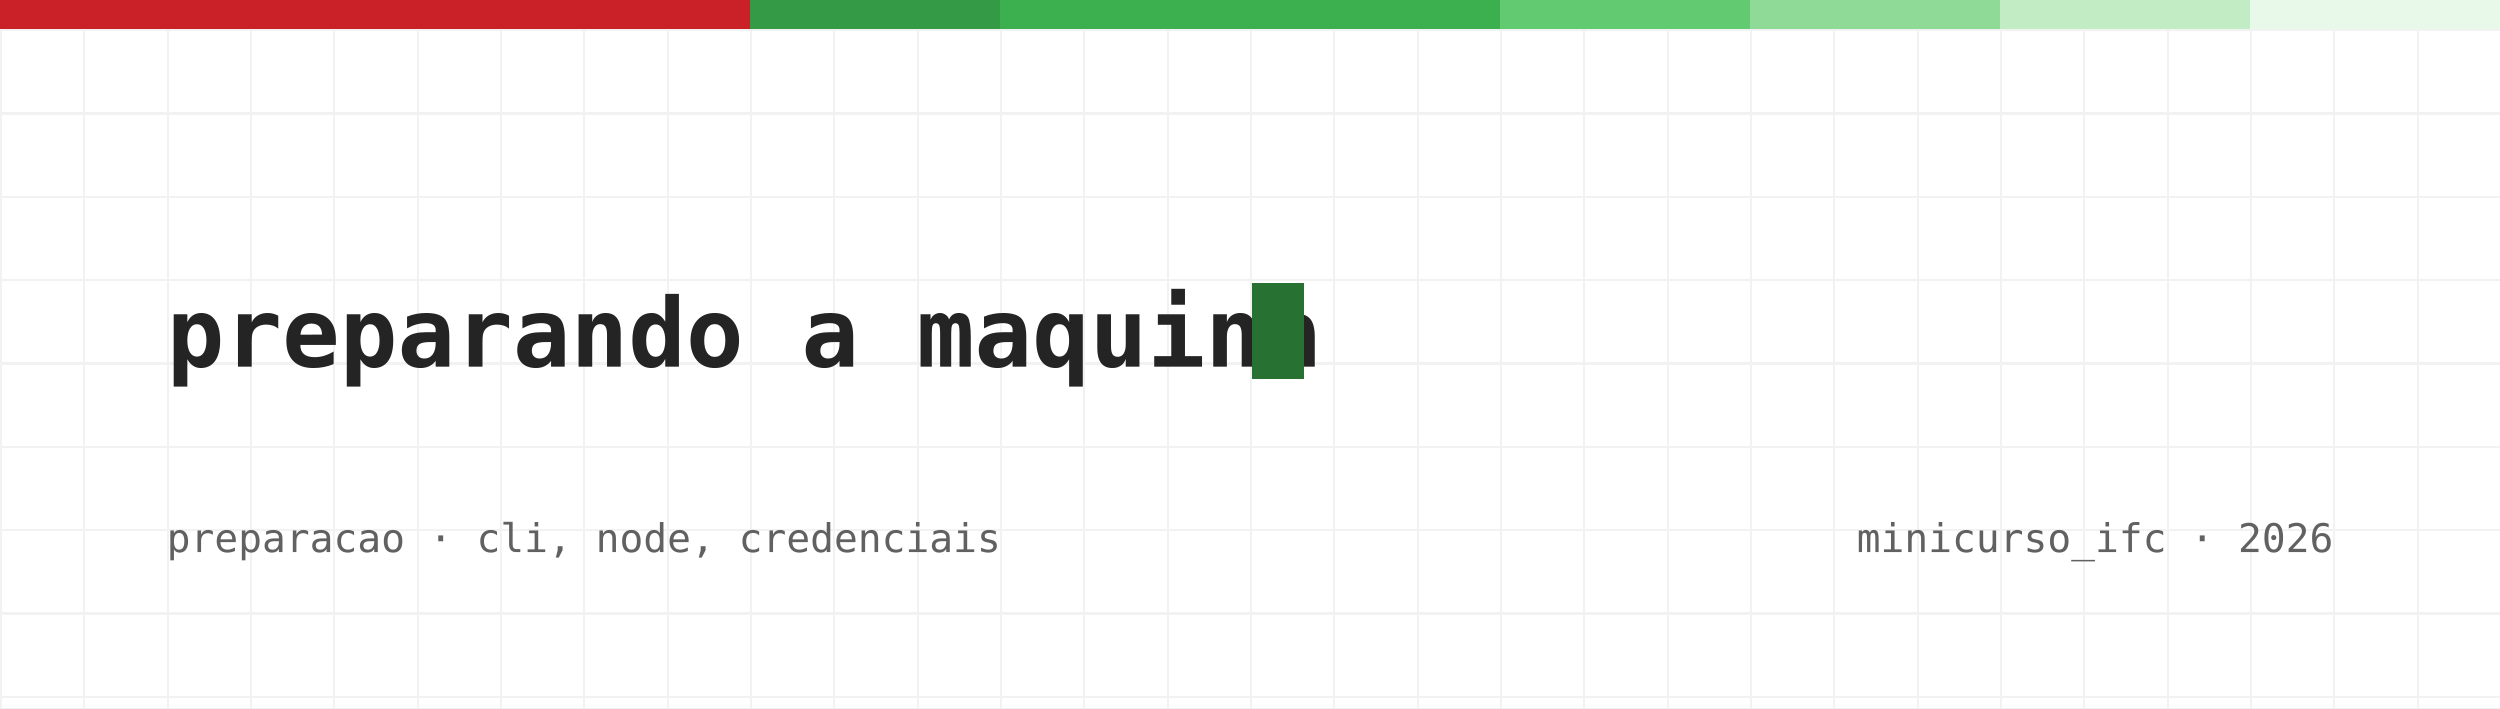
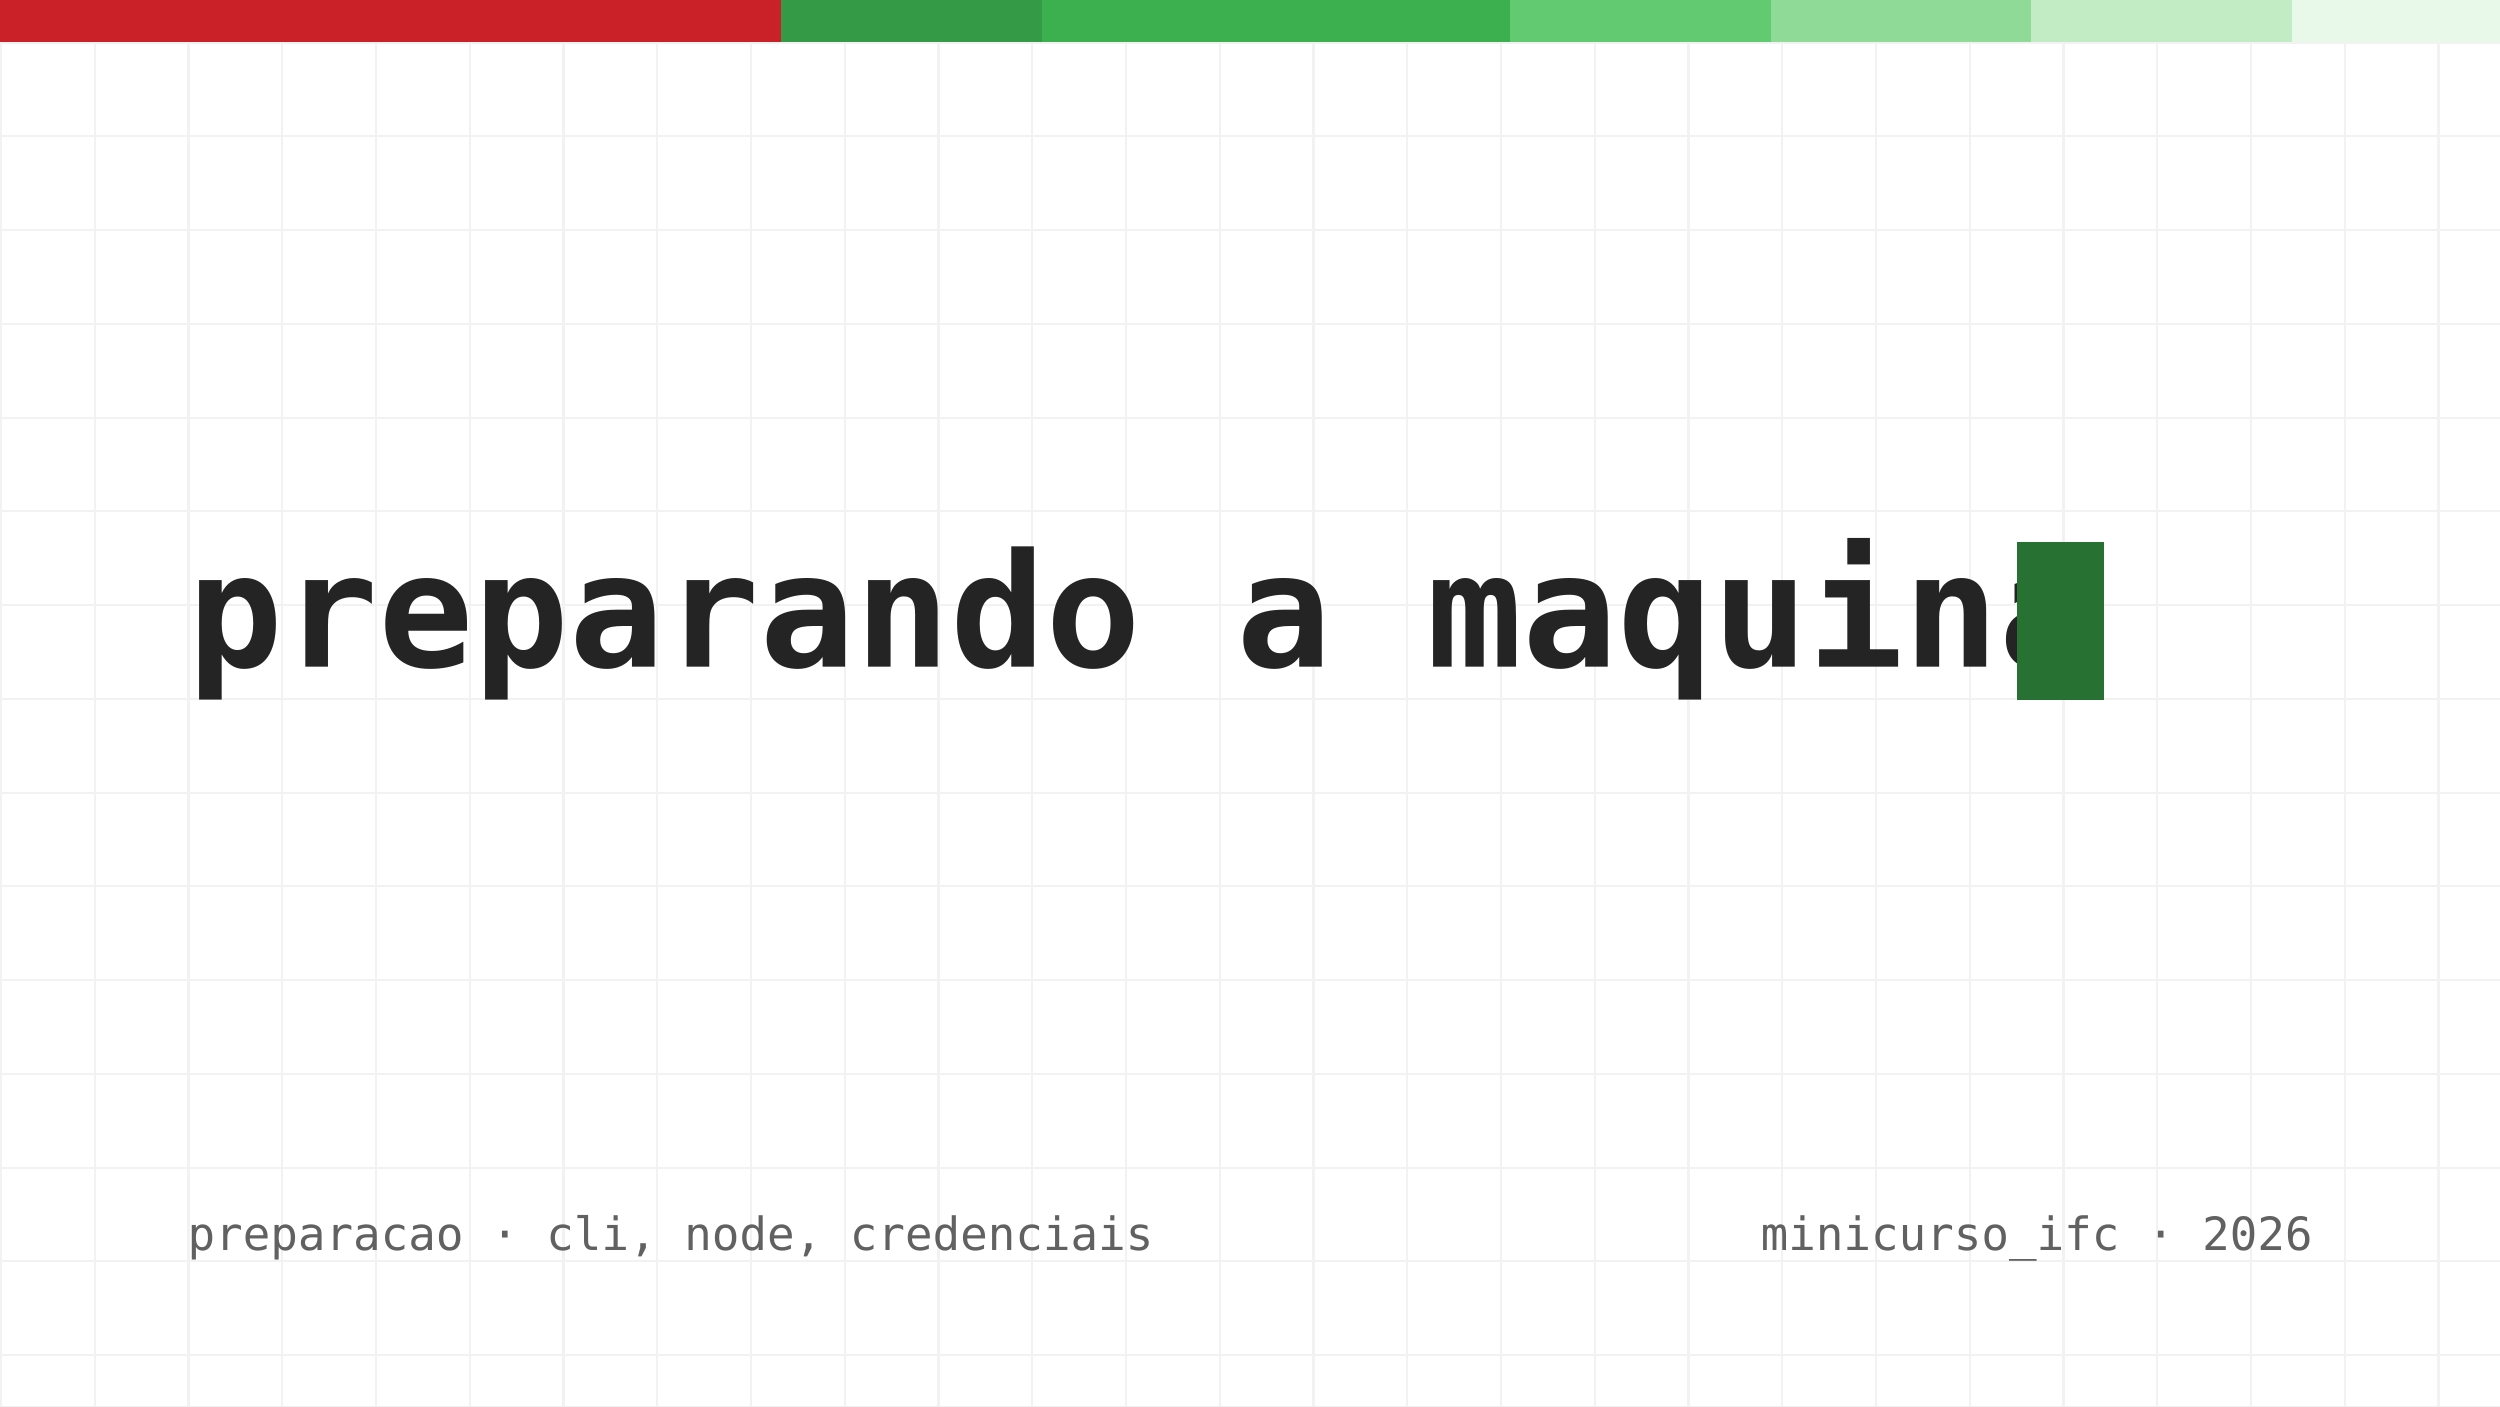
- <svg xmlns="http://www.w3.org/2000/svg" width="1200" height="340" viewBox="0 0 1200 340" shape-rendering="crispEdges">
-   <rect width="1200" height="340" fill="#ffffff" />
-   <rect x="0" y="14" width="1" height="326" fill="#f2f2f2" />
-   <rect x="40" y="14" width="1" height="326" fill="#f2f2f2" />
-   <rect x="80" y="14" width="1" height="326" fill="#f2f2f2" />
-   <rect x="120" y="14" width="1" height="326" fill="#f2f2f2" />
-   <rect x="160" y="14" width="1" height="326" fill="#f2f2f2" />
-   <rect x="200" y="14" width="1" height="326" fill="#f2f2f2" />
-   <rect x="240" y="14" width="1" height="326" fill="#f2f2f2" />
-   <rect x="280" y="14" width="1" height="326" fill="#f2f2f2" />
-   <rect x="320" y="14" width="1" height="326" fill="#f2f2f2" />
-   <rect x="360" y="14" width="1" height="326" fill="#f2f2f2" />
-   <rect x="400" y="14" width="1" height="326" fill="#f2f2f2" />
-   <rect x="440" y="14" width="1" height="326" fill="#f2f2f2" />
-   <rect x="480" y="14" width="1" height="326" fill="#f2f2f2" />
-   <rect x="520" y="14" width="1" height="326" fill="#f2f2f2" />
-   <rect x="560" y="14" width="1" height="326" fill="#f2f2f2" />
-   <rect x="600" y="14" width="1" height="326" fill="#f2f2f2" />
-   <rect x="640" y="14" width="1" height="326" fill="#f2f2f2" />
-   <rect x="680" y="14" width="1" height="326" fill="#f2f2f2" />
-   <rect x="720" y="14" width="1" height="326" fill="#f2f2f2" />
-   <rect x="760" y="14" width="1" height="326" fill="#f2f2f2" />
-   <rect x="800" y="14" width="1" height="326" fill="#f2f2f2" />
-   <rect x="840" y="14" width="1" height="326" fill="#f2f2f2" />
-   <rect x="880" y="14" width="1" height="326" fill="#f2f2f2" />
-   <rect x="920" y="14" width="1" height="326" fill="#f2f2f2" />
-   <rect x="960" y="14" width="1" height="326" fill="#f2f2f2" />
-   <rect x="1000" y="14" width="1" height="326" fill="#f2f2f2" />
-   <rect x="1040" y="14" width="1" height="326" fill="#f2f2f2" />
-   <rect x="1080" y="14" width="1" height="326" fill="#f2f2f2" />
-   <rect x="1120" y="14" width="1" height="326" fill="#f2f2f2" />
-   <rect x="1160" y="14" width="1" height="326" fill="#f2f2f2" />
-   <rect x="0" y="14" width="1200" height="1" fill="#f2f2f2" />
-   <rect x="0" y="54" width="1200" height="1" fill="#f2f2f2" />
-   <rect x="0" y="94" width="1200" height="1" fill="#f2f2f2" />
-   <rect x="0" y="134" width="1200" height="1" fill="#f2f2f2" />
-   <rect x="0" y="174" width="1200" height="1" fill="#f2f2f2" />
-   <rect x="0" y="214" width="1200" height="1" fill="#f2f2f2" />
-   <rect x="0" y="254" width="1200" height="1" fill="#f2f2f2" />
-   <rect x="0" y="294" width="1200" height="1" fill="#f2f2f2" />
-   <rect x="0" y="334" width="1200" height="1" fill="#f2f2f2" />
-   <rect x="0" y="0" width="24" height="14" fill="#ca2027" />
-   <rect x="24" y="0" width="24" height="14" fill="#ca2027" />
-   <rect x="48" y="0" width="24" height="14" fill="#ca2027" />
-   <rect x="72" y="0" width="24" height="14" fill="#ca2027" />
-   <rect x="96" y="0" width="24" height="14" fill="#ca2027" />
-   <rect x="120" y="0" width="24" height="14" fill="#ca2027" />
-   <rect x="144" y="0" width="24" height="14" fill="#ca2027" />
-   <rect x="168" y="0" width="24" height="14" fill="#ca2027" />
-   <rect x="192" y="0" width="24" height="14" fill="#ca2027" />
-   <rect x="216" y="0" width="24" height="14" fill="#ca2027" />
-   <rect x="240" y="0" width="24" height="14" fill="#ca2027" />
-   <rect x="264" y="0" width="24" height="14" fill="#ca2027" />
-   <rect x="288" y="0" width="24" height="14" fill="#ca2027" />
-   <rect x="312" y="0" width="24" height="14" fill="#ca2027" />
-   <rect x="336" y="0" width="24" height="14" fill="#ca2027" />
-   <rect x="360" y="0" width="24" height="14" fill="#349a46" />
-   <rect x="384" y="0" width="24" height="14" fill="#349a46" />
-   <rect x="408" y="0" width="24" height="14" fill="#349a46" />
-   <rect x="432" y="0" width="24" height="14" fill="#349a46" />
-   <rect x="456" y="0" width="24" height="14" fill="#349a46" />
-   <rect x="480" y="0" width="24" height="14" fill="#3cb04f" />
-   <rect x="504" y="0" width="24" height="14" fill="#3cb04f" />
-   <rect x="528" y="0" width="24" height="14" fill="#3cb04f" />
-   <rect x="552" y="0" width="24" height="14" fill="#3cb04f" />
-   <rect x="576" y="0" width="24" height="14" fill="#3cb04f" />
-   <rect x="600" y="0" width="24" height="14" fill="#3cb04f" />
-   <rect x="624" y="0" width="24" height="14" fill="#3cb04f" />
-   <rect x="648" y="0" width="24" height="14" fill="#3cb04f" />
-   <rect x="672" y="0" width="24" height="14" fill="#3cb04f" />
-   <rect x="696" y="0" width="24" height="14" fill="#3cb04f" />
-   <rect x="720" y="0" width="24" height="14" fill="#62ca71" />
-   <rect x="744" y="0" width="24" height="14" fill="#62ca71" />
-   <rect x="768" y="0" width="24" height="14" fill="#62ca71" />
-   <rect x="792" y="0" width="24" height="14" fill="#62ca71" />
-   <rect x="816" y="0" width="24" height="14" fill="#62ca71" />
-   <rect x="840" y="0" width="24" height="14" fill="#8eda96" />
-   <rect x="864" y="0" width="24" height="14" fill="#8eda96" />
-   <rect x="888" y="0" width="24" height="14" fill="#8eda96" />
-   <rect x="912" y="0" width="24" height="14" fill="#8eda96" />
-   <rect x="936" y="0" width="24" height="14" fill="#8eda96" />
-   <rect x="960" y="0" width="24" height="14" fill="#c2ecc4" />
-   <rect x="984" y="0" width="24" height="14" fill="#c2ecc4" />
-   <rect x="1008" y="0" width="24" height="14" fill="#c2ecc4" />
-   <rect x="1032" y="0" width="24" height="14" fill="#c2ecc4" />
-   <rect x="1056" y="0" width="24" height="14" fill="#c2ecc4" />
-   <rect x="1080" y="0" width="24" height="14" fill="#e9f9e9" />
-   <rect x="1104" y="0" width="24" height="14" fill="#e9f9e9" />
-   <rect x="1128" y="0" width="24" height="14" fill="#e9f9e9" />
-   <rect x="1152" y="0" width="24" height="14" fill="#e9f9e9" />
-   <rect x="1176" y="0" width="24" height="14" fill="#e9f9e9" />
-   <text x="80" y="176" font-family="Cascadia Mono,JetBrains Mono,Consolas,ui-monospace,monospace" font-size="46" font-weight="700" fill="#242424">preparando a maquina</text>
-   <rect x="601" y="136" width="25" height="46" fill="#277233" />
-   <text x="80" y="265" font-family="Cascadia Mono,JetBrains Mono,Consolas,ui-monospace,monospace" font-size="19" fill="#616161">preparacao · cli, node, credenciais</text>
-   <text x="1120" y="265" font-family="Cascadia Mono,JetBrains Mono,Consolas,ui-monospace,monospace" font-size="19" fill="#616161" text-anchor="end">minicurso_ifc · 2026</text>
+ <svg xmlns="http://www.w3.org/2000/svg" width="1200" height="675" viewBox="0 0 1200 675" shape-rendering="crispEdges">
+   <rect width="1200" height="675" fill="#ffffff" />
+   <rect x="0" y="20" width="1" height="655" fill="#f2f2f2" />
+   <rect x="45" y="20" width="1" height="655" fill="#f2f2f2" />
+   <rect x="90" y="20" width="1" height="655" fill="#f2f2f2" />
+   <rect x="135" y="20" width="1" height="655" fill="#f2f2f2" />
+   <rect x="180" y="20" width="1" height="655" fill="#f2f2f2" />
+   <rect x="225" y="20" width="1" height="655" fill="#f2f2f2" />
+   <rect x="270" y="20" width="1" height="655" fill="#f2f2f2" />
+   <rect x="315" y="20" width="1" height="655" fill="#f2f2f2" />
+   <rect x="360" y="20" width="1" height="655" fill="#f2f2f2" />
+   <rect x="405" y="20" width="1" height="655" fill="#f2f2f2" />
+   <rect x="450" y="20" width="1" height="655" fill="#f2f2f2" />
+   <rect x="495" y="20" width="1" height="655" fill="#f2f2f2" />
+   <rect x="540" y="20" width="1" height="655" fill="#f2f2f2" />
+   <rect x="585" y="20" width="1" height="655" fill="#f2f2f2" />
+   <rect x="630" y="20" width="1" height="655" fill="#f2f2f2" />
+   <rect x="675" y="20" width="1" height="655" fill="#f2f2f2" />
+   <rect x="720" y="20" width="1" height="655" fill="#f2f2f2" />
+   <rect x="765" y="20" width="1" height="655" fill="#f2f2f2" />
+   <rect x="810" y="20" width="1" height="655" fill="#f2f2f2" />
+   <rect x="855" y="20" width="1" height="655" fill="#f2f2f2" />
+   <rect x="900" y="20" width="1" height="655" fill="#f2f2f2" />
+   <rect x="945" y="20" width="1" height="655" fill="#f2f2f2" />
+   <rect x="990" y="20" width="1" height="655" fill="#f2f2f2" />
+   <rect x="1035" y="20" width="1" height="655" fill="#f2f2f2" />
+   <rect x="1080" y="20" width="1" height="655" fill="#f2f2f2" />
+   <rect x="1125" y="20" width="1" height="655" fill="#f2f2f2" />
+   <rect x="1170" y="20" width="1" height="655" fill="#f2f2f2" />
+   <rect x="0" y="20" width="1200" height="1" fill="#f2f2f2" />
+   <rect x="0" y="65" width="1200" height="1" fill="#f2f2f2" />
+   <rect x="0" y="110" width="1200" height="1" fill="#f2f2f2" />
+   <rect x="0" y="155" width="1200" height="1" fill="#f2f2f2" />
+   <rect x="0" y="200" width="1200" height="1" fill="#f2f2f2" />
+   <rect x="0" y="245" width="1200" height="1" fill="#f2f2f2" />
+   <rect x="0" y="290" width="1200" height="1" fill="#f2f2f2" />
+   <rect x="0" y="335" width="1200" height="1" fill="#f2f2f2" />
+   <rect x="0" y="380" width="1200" height="1" fill="#f2f2f2" />
+   <rect x="0" y="425" width="1200" height="1" fill="#f2f2f2" />
+   <rect x="0" y="470" width="1200" height="1" fill="#f2f2f2" />
+   <rect x="0" y="515" width="1200" height="1" fill="#f2f2f2" />
+   <rect x="0" y="560" width="1200" height="1" fill="#f2f2f2" />
+   <rect x="0" y="605" width="1200" height="1" fill="#f2f2f2" />
+   <rect x="0" y="650" width="1200" height="1" fill="#f2f2f2" />
+   <rect x="0" y="0" width="25" height="20" fill="#ca2027" />
+   <rect x="25" y="0" width="25" height="20" fill="#ca2027" />
+   <rect x="50" y="0" width="25" height="20" fill="#ca2027" />
+   <rect x="75" y="0" width="25" height="20" fill="#ca2027" />
+   <rect x="100" y="0" width="25" height="20" fill="#ca2027" />
+   <rect x="125" y="0" width="25" height="20" fill="#ca2027" />
+   <rect x="150" y="0" width="25" height="20" fill="#ca2027" />
+   <rect x="175" y="0" width="25" height="20" fill="#ca2027" />
+   <rect x="200" y="0" width="25" height="20" fill="#ca2027" />
+   <rect x="225" y="0" width="25" height="20" fill="#ca2027" />
+   <rect x="250" y="0" width="25" height="20" fill="#ca2027" />
+   <rect x="275" y="0" width="25" height="20" fill="#ca2027" />
+   <rect x="300" y="0" width="25" height="20" fill="#ca2027" />
+   <rect x="325" y="0" width="25" height="20" fill="#ca2027" />
+   <rect x="350" y="0" width="25" height="20" fill="#ca2027" />
+   <rect x="375" y="0" width="25" height="20" fill="#349a46" />
+   <rect x="400" y="0" width="25" height="20" fill="#349a46" />
+   <rect x="425" y="0" width="25" height="20" fill="#349a46" />
+   <rect x="450" y="0" width="25" height="20" fill="#349a46" />
+   <rect x="475" y="0" width="25" height="20" fill="#349a46" />
+   <rect x="500" y="0" width="25" height="20" fill="#3cb04f" />
+   <rect x="525" y="0" width="25" height="20" fill="#3cb04f" />
+   <rect x="550" y="0" width="25" height="20" fill="#3cb04f" />
+   <rect x="575" y="0" width="25" height="20" fill="#3cb04f" />
+   <rect x="600" y="0" width="25" height="20" fill="#3cb04f" />
+   <rect x="625" y="0" width="25" height="20" fill="#3cb04f" />
+   <rect x="650" y="0" width="25" height="20" fill="#3cb04f" />
+   <rect x="675" y="0" width="25" height="20" fill="#3cb04f" />
+   <rect x="700" y="0" width="25" height="20" fill="#3cb04f" />
+   <rect x="725" y="0" width="25" height="20" fill="#62ca71" />
+   <rect x="750" y="0" width="25" height="20" fill="#62ca71" />
+   <rect x="775" y="0" width="25" height="20" fill="#62ca71" />
+   <rect x="800" y="0" width="25" height="20" fill="#62ca71" />
+   <rect x="825" y="0" width="25" height="20" fill="#62ca71" />
+   <rect x="850" y="0" width="25" height="20" fill="#8eda96" />
+   <rect x="875" y="0" width="25" height="20" fill="#8eda96" />
+   <rect x="900" y="0" width="25" height="20" fill="#8eda96" />
+   <rect x="925" y="0" width="25" height="20" fill="#8eda96" />
+   <rect x="950" y="0" width="25" height="20" fill="#8eda96" />
+   <rect x="975" y="0" width="25" height="20" fill="#c2ecc4" />
+   <rect x="1000" y="0" width="25" height="20" fill="#c2ecc4" />
+   <rect x="1025" y="0" width="25" height="20" fill="#c2ecc4" />
+   <rect x="1050" y="0" width="25" height="20" fill="#c2ecc4" />
+   <rect x="1075" y="0" width="25" height="20" fill="#c2ecc4" />
+   <rect x="1100" y="0" width="25" height="20" fill="#e9f9e9" />
+   <rect x="1125" y="0" width="25" height="20" fill="#e9f9e9" />
+   <rect x="1150" y="0" width="25" height="20" fill="#e9f9e9" />
+   <rect x="1175" y="0" width="25" height="20" fill="#e9f9e9" />
+   <text x="90" y="320" font-family="Cascadia Mono,JetBrains Mono,Consolas,ui-monospace,monospace" font-size="76" font-weight="700" fill="#242424">preparando a maquina</text>
+   <rect x="968" y="260" width="42" height="76" fill="#277233" />
+   <text x="90" y="600" font-family="Cascadia Mono,JetBrains Mono,Consolas,ui-monospace,monospace" font-size="22" fill="#616161">preparacao · cli, node, credenciais</text>
+   <text x="1110" y="600" font-family="Cascadia Mono,JetBrains Mono,Consolas,ui-monospace,monospace" font-size="22" fill="#616161" text-anchor="end">minicurso_ifc · 2026</text>
</svg>
